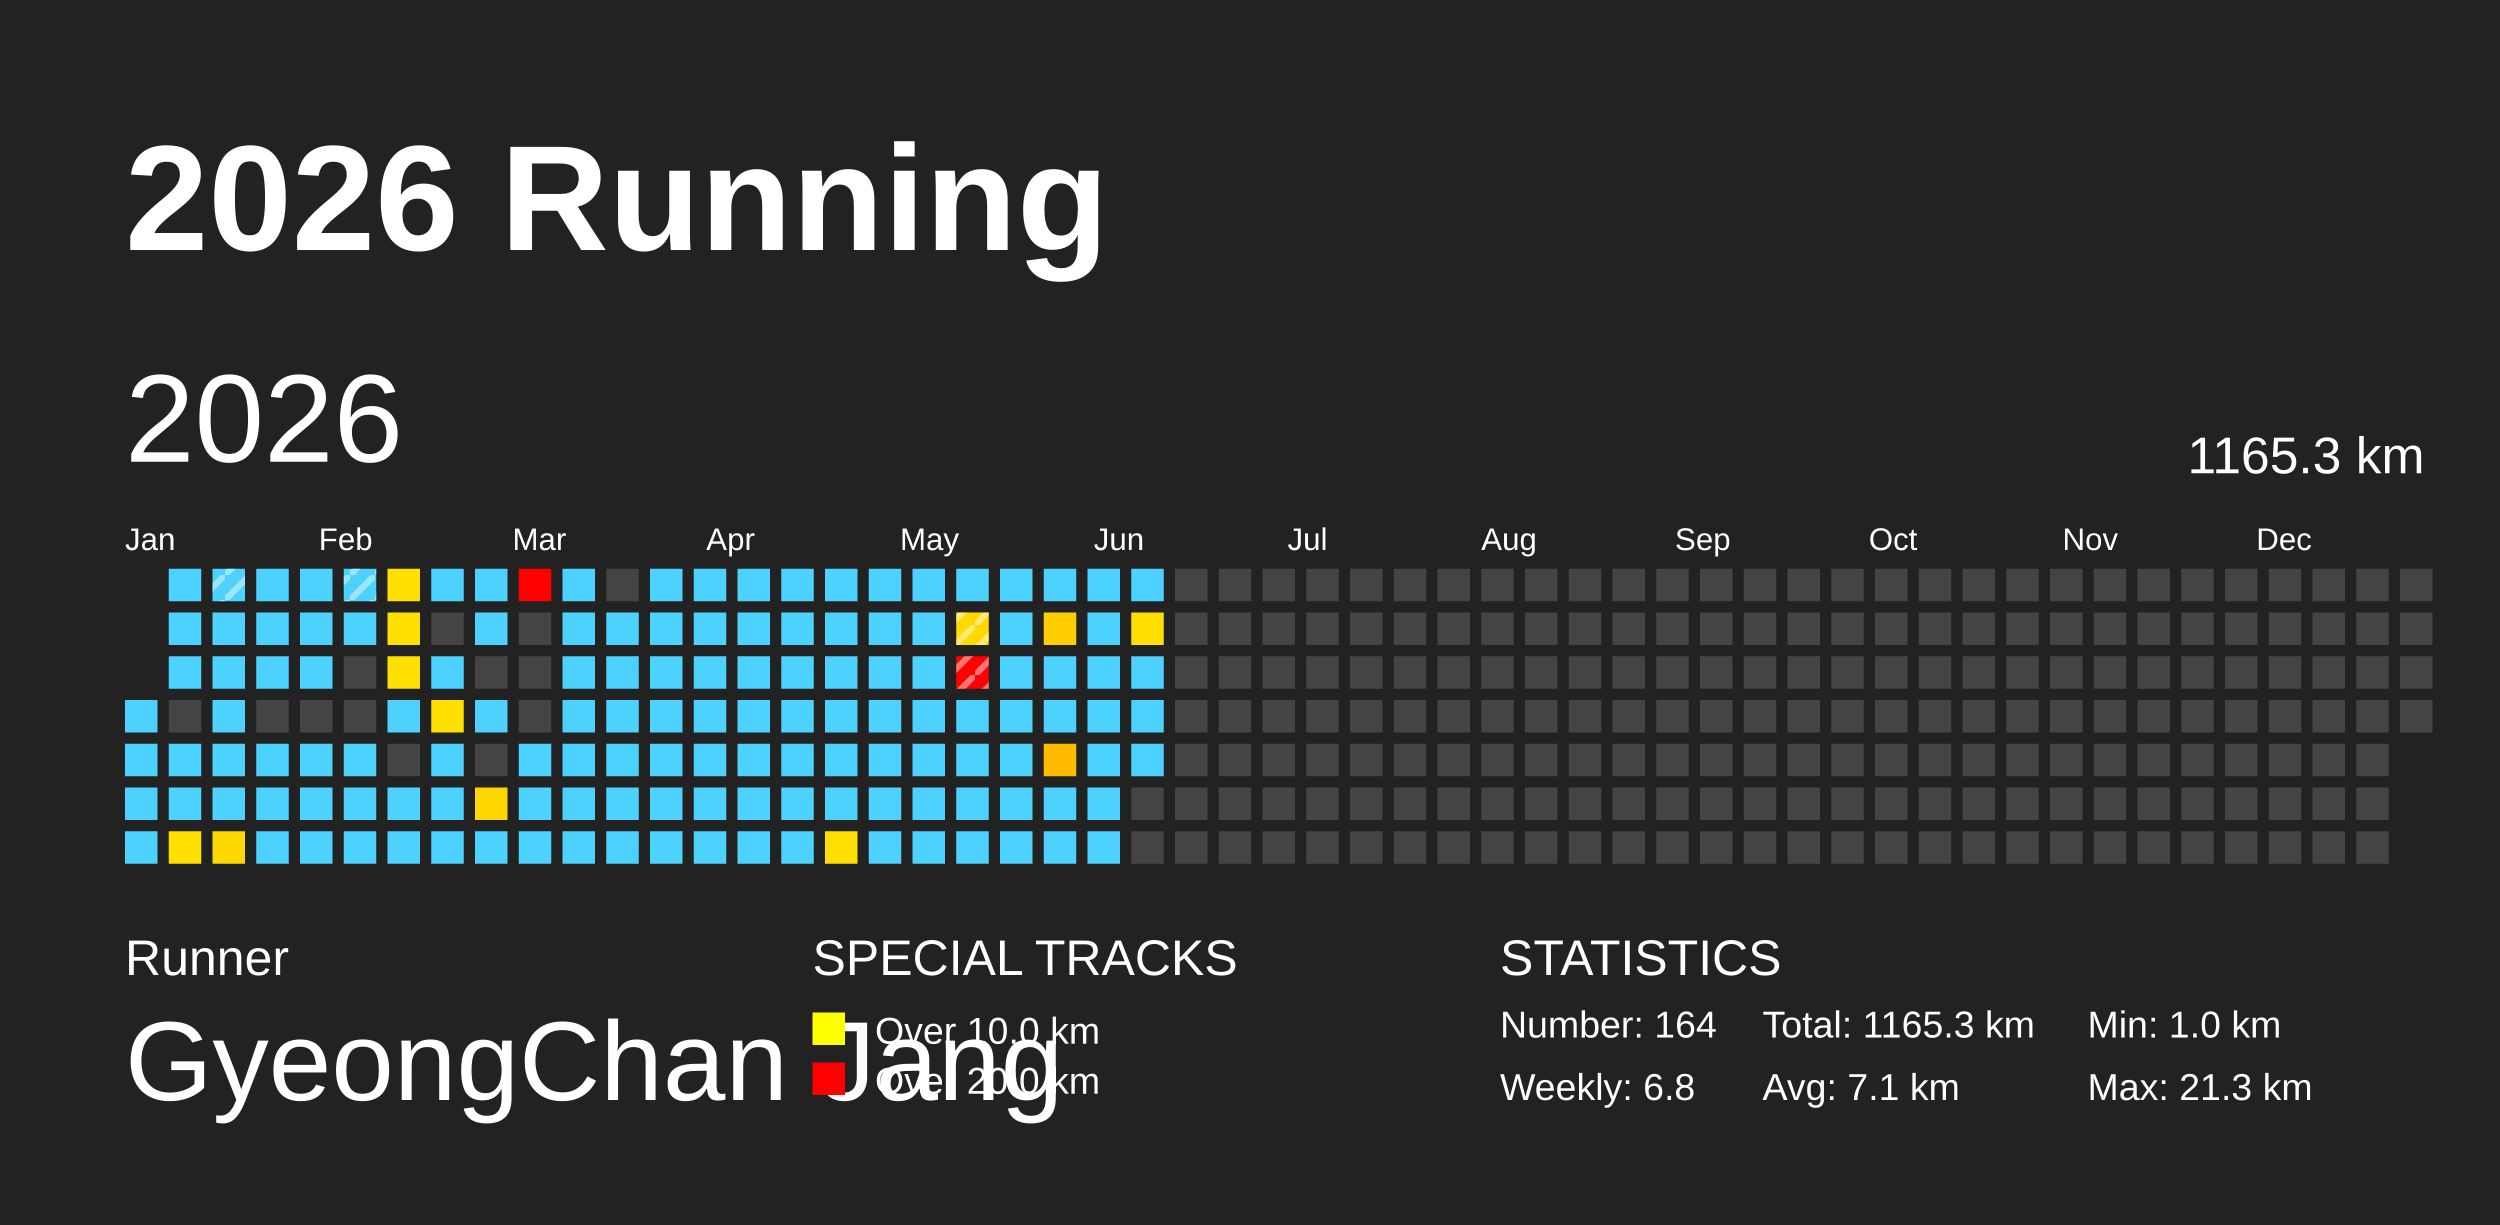
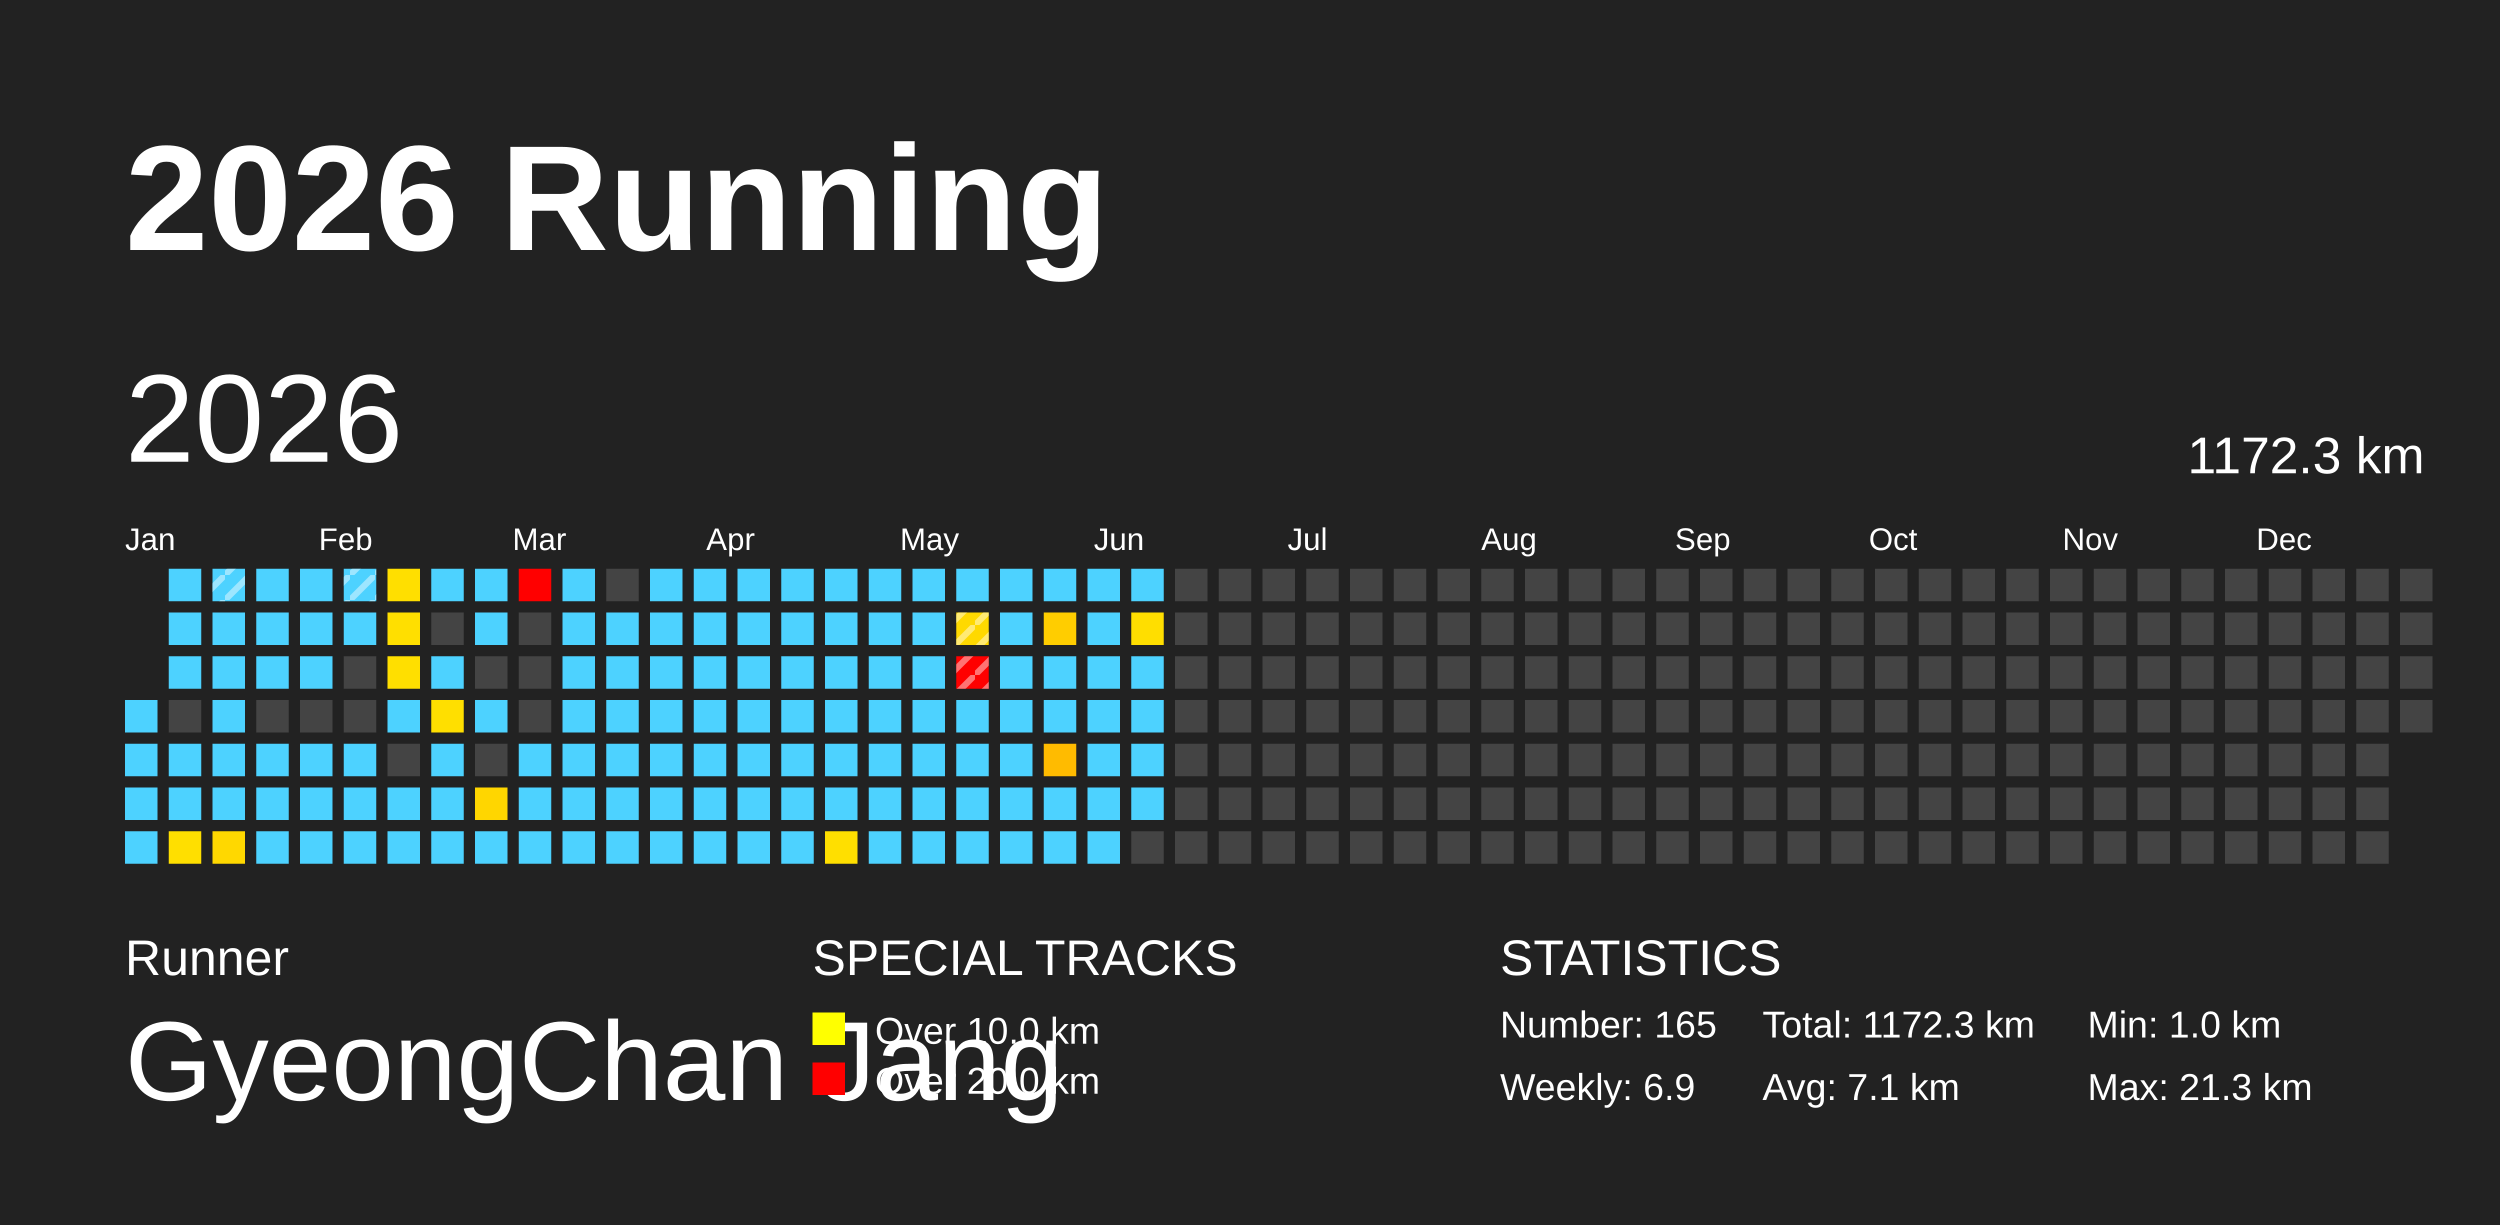
<svg xmlns="http://www.w3.org/2000/svg" baseProfile="full" height="98mm" version="1.1" viewBox="0,0,200,98" width="200mm">
  <defs>
    <pattern height="2" id="indoor-stripe" patternUnits="userSpaceOnUse" width="2">
      <line stroke="white" stroke-opacity="0.45" stroke-width="0.5" x1="0" x2="2" y1="2" y2="0" />
    </pattern>
  </defs>
  <rect fill="#222222" height="98" width="200" x="0" y="0" />
  <text fill="#FFFFFF" style="font-size:12px; font-family:Arial; font-weight:bold;" x="10" y="20">2026 Running</text>
  <text fill="#FFFFFF" style="font-size:4px; font-family:Arial" x="10" y="78">Runner</text>
  <text fill="#FFFFFF" style="font-size:9px; font-family:Arial" x="10" y="88">GyeongChan Jang</text>
  <text fill="#FFFFFF" style="font-size:4px; font-family:Arial" x="65" y="78">SPECIAL TRACKS</text>
  <rect fill="yellow" height="2.6" width="2.6" x="65" y="81" />
  <text fill="#FFFFFF" style="font-size:3px; font-family:Arial" x="70" y="83.5">Over 10.0 km</text>
  <rect fill="red" height="2.6" width="2.6" x="65" y="85" />
  <text fill="#FFFFFF" style="font-size:3px; font-family:Arial" x="70" y="87.5">Over 20.0 km</text>
  <text fill="#FFFFFF" style="font-size:4px; font-family:Arial" x="120" y="78">STATISTICS</text>
-   <text fill="#FFFFFF" style="font-size:3px; font-family:Arial" x="120" y="83">Number: 164</text>
-   <text fill="#FFFFFF" style="font-size:3px; font-family:Arial" x="120" y="88">Weekly: 6.8</text>
-   <text fill="#FFFFFF" style="font-size:3px; font-family:Arial" x="141" y="83">Total: 1165.3 km</text>
+   <text fill="#FFFFFF" style="font-size:3px; font-family:Arial" x="120" y="83">Number: 165</text>
+   <text fill="#FFFFFF" style="font-size:3px; font-family:Arial" x="120" y="88">Weekly: 6.9</text>
+   <text fill="#FFFFFF" style="font-size:3px; font-family:Arial" x="141" y="83">Total: 1172.3 km</text>
  <text fill="#FFFFFF" style="font-size:3px; font-family:Arial" x="141" y="88">Avg: 7.1 km</text>
  <text fill="#FFFFFF" style="font-size:3px; font-family:Arial" x="167" y="83">Min: 1.0 km</text>
  <text fill="#FFFFFF" style="font-size:3px; font-family:Arial" x="167" y="88">Max: 21.3 km</text>
  <text dominant-baseline="hanging" fill="#FFFFFF" style="font-size:10.0px; font-family:Arial;" x="10" y="30">2026</text>
-   <text dominant-baseline="hanging" fill="#FFFFFF" style="font-size:4.125px; font-family:Arial;" x="175" y="35">1165.3 km</text>
+   <text dominant-baseline="hanging" fill="#FFFFFF" style="font-size:4.125px; font-family:Arial;" x="175" y="35">1172.3 km</text>
  <text fill="#FFFFFF" style="font-size:2.5px; font-family:Arial" x="10.0" y="44">Jan</text>
  <text fill="#FFFFFF" style="font-size:2.5px; font-family:Arial" x="25.5" y="44">Feb</text>
  <text fill="#FFFFFF" style="font-size:2.5px; font-family:Arial" x="41.0" y="44">Mar</text>
  <text fill="#FFFFFF" style="font-size:2.5px; font-family:Arial" x="56.5" y="44">Apr</text>
  <text fill="#FFFFFF" style="font-size:2.5px; font-family:Arial" x="72.0" y="44">May</text>
  <text fill="#FFFFFF" style="font-size:2.5px; font-family:Arial" x="87.5" y="44">Jun</text>
  <text fill="#FFFFFF" style="font-size:2.5px; font-family:Arial" x="103.0" y="44">Jul</text>
  <text fill="#FFFFFF" style="font-size:2.5px; font-family:Arial" x="118.5" y="44">Aug</text>
  <text fill="#FFFFFF" style="font-size:2.5px; font-family:Arial" x="134.0" y="44">Sep</text>
  <text fill="#FFFFFF" style="font-size:2.5px; font-family:Arial" x="149.5" y="44">Oct</text>
  <text fill="#FFFFFF" style="font-size:2.5px; font-family:Arial" x="165.0" y="44">Nov</text>
  <text fill="#FFFFFF" style="font-size:2.5px; font-family:Arial" x="180.5" y="44">Dec</text>
  <rect fill="#4dd2ff" height="2.6" width="2.6" x="10.0" y="56.0" />
  <rect fill="#4dd2ff" height="2.6" width="2.6" x="10.0" y="59.5" />
  <rect fill="#4dd2ff" height="2.6" width="2.6" x="10.0" y="63.0" />
  <rect fill="#4dd2ff" height="2.6" width="2.6" x="10.0" y="66.5" />
  <rect fill="#4dd2ff" height="2.6" width="2.6" x="13.5" y="45.5" />
  <rect fill="#4dd2ff" height="2.6" width="2.6" x="13.5" y="49.0" />
  <rect fill="#4dd2ff" height="2.6" width="2.6" x="13.5" y="52.5" />
  <rect fill="#444444" height="2.6" width="2.6" x="13.5" y="56.0" />
  <rect fill="#4dd2ff" height="2.6" width="2.6" x="13.5" y="59.5" />
  <rect fill="#4dd2ff" height="2.6" width="2.6" x="13.5" y="63.0" />
  <rect fill="#ffdf00" height="2.6" width="2.6" x="13.5" y="66.5" />
  <rect fill="#4dd2ff" height="2.6" width="2.6" x="17.0" y="45.5" />
  <rect fill="url(#indoor-stripe)" height="2.6" style="pointer-events: none;" width="2.6" x="17.0" y="45.5" />
  <rect fill="#4dd2ff" height="2.6" width="2.6" x="17.0" y="49.0" />
  <rect fill="#4dd2ff" height="2.6" width="2.6" x="17.0" y="52.5" />
  <rect fill="#4dd2ff" height="2.6" width="2.6" x="17.0" y="56.0" />
  <rect fill="#4dd2ff" height="2.6" width="2.6" x="17.0" y="59.5" />
  <rect fill="#4dd2ff" height="2.6" width="2.6" x="17.0" y="63.0" />
  <rect fill="#ffd800" height="2.6" width="2.6" x="17.0" y="66.5" />
  <rect fill="#4dd2ff" height="2.6" width="2.6" x="20.5" y="45.5" />
  <rect fill="#4dd2ff" height="2.6" width="2.6" x="20.5" y="49.0" />
  <rect fill="#4dd2ff" height="2.6" width="2.6" x="20.5" y="52.5" />
  <rect fill="#444444" height="2.6" width="2.6" x="20.5" y="56.0" />
  <rect fill="#4dd2ff" height="2.6" width="2.6" x="20.5" y="59.5" />
  <rect fill="#4dd2ff" height="2.6" width="2.6" x="20.5" y="63.0" />
  <rect fill="#4dd2ff" height="2.6" width="2.6" x="20.5" y="66.5" />
  <rect fill="#4dd2ff" height="2.6" width="2.6" x="24.0" y="45.5" />
  <rect fill="#4dd2ff" height="2.6" width="2.6" x="24.0" y="49.0" />
  <rect fill="#4dd2ff" height="2.6" width="2.6" x="24.0" y="52.5" />
  <rect fill="#444444" height="2.6" width="2.6" x="24.0" y="56.0" />
  <rect fill="#4dd2ff" height="2.6" width="2.6" x="24.0" y="59.5" />
  <rect fill="#4dd2ff" height="2.6" width="2.6" x="24.0" y="63.0" />
  <rect fill="#4dd2ff" height="2.6" width="2.6" x="24.0" y="66.5" />
  <rect fill="#4dd2ff" height="2.6" width="2.6" x="27.5" y="45.5" />
  <rect fill="url(#indoor-stripe)" height="2.6" style="pointer-events: none;" width="2.6" x="27.5" y="45.5" />
  <rect fill="#4dd2ff" height="2.6" width="2.6" x="27.5" y="49.0" />
  <rect fill="#444444" height="2.6" width="2.6" x="27.5" y="52.5" />
  <rect fill="#444444" height="2.6" width="2.6" x="27.5" y="56.0" />
  <rect fill="#4dd2ff" height="2.6" width="2.6" x="27.5" y="59.5" />
  <rect fill="#4dd2ff" height="2.6" width="2.6" x="27.5" y="63.0" />
  <rect fill="#4dd2ff" height="2.6" width="2.6" x="27.5" y="66.5" />
  <rect fill="#ffdf00" height="2.6" width="2.6" x="31.0" y="45.5" />
  <rect fill="#ffdf00" height="2.6" width="2.6" x="31.0" y="49.0" />
  <rect fill="#ffdf00" height="2.6" width="2.6" x="31.0" y="52.5" />
  <rect fill="#4dd2ff" height="2.6" width="2.6" x="31.0" y="56.0" />
  <rect fill="#444444" height="2.6" width="2.6" x="31.0" y="59.5" />
  <rect fill="#4dd2ff" height="2.6" width="2.6" x="31.0" y="63.0" />
  <rect fill="#4dd2ff" height="2.6" width="2.6" x="31.0" y="66.5" />
  <rect fill="#4dd2ff" height="2.6" width="2.6" x="34.5" y="45.5" />
  <rect fill="#444444" height="2.6" width="2.6" x="34.5" y="49.0" />
  <rect fill="#4dd2ff" height="2.6" width="2.6" x="34.5" y="52.5" />
  <rect fill="#ffdf00" height="2.6" width="2.6" x="34.5" y="56.0" />
  <rect fill="#4dd2ff" height="2.6" width="2.6" x="34.5" y="59.5" />
  <rect fill="#4dd2ff" height="2.6" width="2.6" x="34.5" y="63.0" />
  <rect fill="#4dd2ff" height="2.6" width="2.6" x="34.5" y="66.5" />
  <rect fill="#4dd2ff" height="2.6" width="2.6" x="38.0" y="45.5" />
  <rect fill="#4dd2ff" height="2.6" width="2.6" x="38.0" y="49.0" />
  <rect fill="#444444" height="2.6" width="2.6" x="38.0" y="52.5" />
  <rect fill="#4dd2ff" height="2.6" width="2.6" x="38.0" y="56.0" />
  <rect fill="#444444" height="2.6" width="2.6" x="38.0" y="59.5" />
  <rect fill="#ffd600" height="2.6" width="2.6" x="38.0" y="63.0" />
  <rect fill="#4dd2ff" height="2.6" width="2.6" x="38.0" y="66.5" />
  <rect fill="red" height="2.6" width="2.6" x="41.5" y="45.5" />
  <rect fill="#444444" height="2.6" width="2.6" x="41.5" y="49.0" />
  <rect fill="#444444" height="2.6" width="2.6" x="41.5" y="52.5" />
  <rect fill="#444444" height="2.6" width="2.6" x="41.5" y="56.0" />
  <rect fill="#4dd2ff" height="2.6" width="2.6" x="41.5" y="59.5" />
  <rect fill="#4dd2ff" height="2.6" width="2.6" x="41.5" y="63.0" />
  <rect fill="#4dd2ff" height="2.6" width="2.6" x="41.5" y="66.5" />
  <rect fill="#4dd2ff" height="2.6" width="2.6" x="45.0" y="45.5" />
  <rect fill="#4dd2ff" height="2.6" width="2.6" x="45.0" y="49.0" />
  <rect fill="#4dd2ff" height="2.6" width="2.6" x="45.0" y="52.5" />
  <rect fill="#4dd2ff" height="2.6" width="2.6" x="45.0" y="56.0" />
  <rect fill="#4dd2ff" height="2.6" width="2.6" x="45.0" y="59.5" />
  <rect fill="#4dd2ff" height="2.6" width="2.6" x="45.0" y="63.0" />
  <rect fill="#4dd2ff" height="2.6" width="2.6" x="45.0" y="66.5" />
  <rect fill="#444444" height="2.6" width="2.6" x="48.5" y="45.5" />
  <rect fill="#4dd2ff" height="2.6" width="2.6" x="48.5" y="49.0" />
  <rect fill="#4dd2ff" height="2.6" width="2.6" x="48.5" y="52.5" />
  <rect fill="#4dd2ff" height="2.6" width="2.6" x="48.5" y="56.0" />
  <rect fill="#4dd2ff" height="2.6" width="2.6" x="48.5" y="59.5" />
  <rect fill="#4dd2ff" height="2.6" width="2.6" x="48.5" y="63.0" />
  <rect fill="#4dd2ff" height="2.6" width="2.6" x="48.5" y="66.5" />
  <rect fill="#4dd2ff" height="2.6" width="2.6" x="52.0" y="45.5" />
  <rect fill="#4dd2ff" height="2.6" width="2.6" x="52.0" y="49.0" />
  <rect fill="#4dd2ff" height="2.6" width="2.6" x="52.0" y="52.5" />
  <rect fill="#4dd2ff" height="2.6" width="2.6" x="52.0" y="56.0" />
  <rect fill="#4dd2ff" height="2.6" width="2.6" x="52.0" y="59.5" />
  <rect fill="#4dd2ff" height="2.6" width="2.6" x="52.0" y="63.0" />
  <rect fill="#4dd2ff" height="2.6" width="2.6" x="52.0" y="66.5" />
  <rect fill="#4dd2ff" height="2.6" width="2.6" x="55.5" y="45.5" />
  <rect fill="#4dd2ff" height="2.6" width="2.6" x="55.5" y="49.0" />
  <rect fill="#4dd2ff" height="2.6" width="2.6" x="55.5" y="52.5" />
  <rect fill="#4dd2ff" height="2.6" width="2.6" x="55.5" y="56.0" />
  <rect fill="#4dd2ff" height="2.6" width="2.6" x="55.5" y="59.5" />
  <rect fill="#4dd2ff" height="2.6" width="2.6" x="55.5" y="63.0" />
  <rect fill="#4dd2ff" height="2.6" width="2.6" x="55.5" y="66.5" />
  <rect fill="#4dd2ff" height="2.6" width="2.6" x="59.0" y="45.5" />
  <rect fill="#4dd2ff" height="2.6" width="2.6" x="59.0" y="49.0" />
  <rect fill="#4dd2ff" height="2.6" width="2.6" x="59.0" y="52.5" />
  <rect fill="#4dd2ff" height="2.6" width="2.6" x="59.0" y="56.0" />
  <rect fill="#4dd2ff" height="2.6" width="2.6" x="59.0" y="59.5" />
  <rect fill="#4dd2ff" height="2.6" width="2.6" x="59.0" y="63.0" />
  <rect fill="#4dd2ff" height="2.6" width="2.6" x="59.0" y="66.5" />
  <rect fill="#4dd2ff" height="2.6" width="2.6" x="62.5" y="45.5" />
  <rect fill="#4dd2ff" height="2.6" width="2.6" x="62.5" y="49.0" />
  <rect fill="#4dd2ff" height="2.6" width="2.6" x="62.5" y="52.5" />
  <rect fill="#4dd2ff" height="2.6" width="2.6" x="62.5" y="56.0" />
  <rect fill="#4dd2ff" height="2.6" width="2.6" x="62.5" y="59.5" />
  <rect fill="#4dd2ff" height="2.6" width="2.6" x="62.5" y="63.0" />
  <rect fill="#4dd2ff" height="2.6" width="2.6" x="62.5" y="66.5" />
  <rect fill="#4dd2ff" height="2.6" width="2.6" x="66.0" y="45.5" />
  <rect fill="#4dd2ff" height="2.6" width="2.6" x="66.0" y="49.0" />
  <rect fill="#4dd2ff" height="2.6" width="2.6" x="66.0" y="52.5" />
  <rect fill="#4dd2ff" height="2.6" width="2.6" x="66.0" y="56.0" />
  <rect fill="#4dd2ff" height="2.6" width="2.6" x="66.0" y="59.5" />
  <rect fill="#4dd2ff" height="2.6" width="2.6" x="66.0" y="63.0" />
  <rect fill="#ffdf00" height="2.6" width="2.6" x="66.0" y="66.5" />
  <rect fill="#4dd2ff" height="2.6" width="2.6" x="69.5" y="45.5" />
  <rect fill="#4dd2ff" height="2.6" width="2.6" x="69.5" y="49.0" />
  <rect fill="#4dd2ff" height="2.6" width="2.6" x="69.5" y="52.5" />
  <rect fill="#4dd2ff" height="2.6" width="2.6" x="69.5" y="56.0" />
  <rect fill="#4dd2ff" height="2.6" width="2.6" x="69.5" y="59.5" />
  <rect fill="#4dd2ff" height="2.6" width="2.6" x="69.5" y="63.0" />
  <rect fill="#4dd2ff" height="2.6" width="2.6" x="69.5" y="66.5" />
  <rect fill="#4dd2ff" height="2.6" width="2.6" x="73.0" y="45.5" />
  <rect fill="#4dd2ff" height="2.6" width="2.6" x="73.0" y="49.0" />
  <rect fill="#4dd2ff" height="2.6" width="2.6" x="73.0" y="52.5" />
  <rect fill="#4dd2ff" height="2.6" width="2.6" x="73.0" y="56.0" />
  <rect fill="#4dd2ff" height="2.6" width="2.6" x="73.0" y="59.5" />
  <rect fill="#4dd2ff" height="2.6" width="2.6" x="73.0" y="63.0" />
  <rect fill="#4dd2ff" height="2.6" width="2.6" x="73.0" y="66.5" />
  <rect fill="#4dd2ff" height="2.6" width="2.6" x="76.5" y="45.5" />
  <rect fill="#ffd900" height="2.6" width="2.6" x="76.5" y="49.0" />
  <rect fill="url(#indoor-stripe)" height="2.6" style="pointer-events: none;" width="2.6" x="76.5" y="49.0" />
  <rect fill="red" height="2.6" width="2.6" x="76.5" y="52.5" />
  <rect fill="url(#indoor-stripe)" height="2.6" style="pointer-events: none;" width="2.6" x="76.5" y="52.5" />
  <rect fill="#4dd2ff" height="2.6" width="2.6" x="76.5" y="56.0" />
  <rect fill="#4dd2ff" height="2.6" width="2.6" x="76.5" y="59.5" />
  <rect fill="#4dd2ff" height="2.6" width="2.6" x="76.5" y="63.0" />
  <rect fill="#4dd2ff" height="2.6" width="2.6" x="76.5" y="66.5" />
  <rect fill="#4dd2ff" height="2.6" width="2.6" x="80.0" y="45.5" />
  <rect fill="#4dd2ff" height="2.6" width="2.6" x="80.0" y="49.0" />
  <rect fill="#4dd2ff" height="2.6" width="2.6" x="80.0" y="52.5" />
  <rect fill="#4dd2ff" height="2.6" width="2.6" x="80.0" y="56.0" />
  <rect fill="#4dd2ff" height="2.6" width="2.6" x="80.0" y="59.5" />
  <rect fill="#4dd2ff" height="2.6" width="2.6" x="80.0" y="63.0" />
  <rect fill="#4dd2ff" height="2.6" width="2.6" x="80.0" y="66.5" />
  <rect fill="#4dd2ff" height="2.6" width="2.6" x="83.5" y="45.5" />
  <rect fill="#ffcd00" height="2.6" width="2.6" x="83.5" y="49.0" />
  <rect fill="#4dd2ff" height="2.6" width="2.6" x="83.5" y="52.5" />
  <rect fill="#4dd2ff" height="2.6" width="2.6" x="83.5" y="56.0" />
  <rect fill="#ffbb00" height="2.6" width="2.6" x="83.5" y="59.5" />
  <rect fill="#4dd2ff" height="2.6" width="2.6" x="83.5" y="63.0" />
  <rect fill="#4dd2ff" height="2.6" width="2.6" x="83.5" y="66.5" />
  <rect fill="#4dd2ff" height="2.6" width="2.6" x="87.0" y="45.5" />
  <rect fill="#4dd2ff" height="2.6" width="2.6" x="87.0" y="49.0" />
  <rect fill="#4dd2ff" height="2.6" width="2.6" x="87.0" y="52.5" />
  <rect fill="#4dd2ff" height="2.6" width="2.6" x="87.0" y="56.0" />
  <rect fill="#4dd2ff" height="2.6" width="2.6" x="87.0" y="59.5" />
  <rect fill="#4dd2ff" height="2.6" width="2.6" x="87.0" y="63.0" />
  <rect fill="#4dd2ff" height="2.6" width="2.6" x="87.0" y="66.5" />
  <rect fill="#4dd2ff" height="2.6" width="2.6" x="90.5" y="45.5" />
  <rect fill="#ffde00" height="2.6" width="2.6" x="90.5" y="49.0" />
  <rect fill="#4dd2ff" height="2.6" width="2.6" x="90.5" y="52.5" />
  <rect fill="#4dd2ff" height="2.6" width="2.6" x="90.5" y="56.0" />
  <rect fill="#4dd2ff" height="2.6" width="2.6" x="90.5" y="59.5" />
-   <rect fill="#444444" height="2.6" width="2.6" x="90.5" y="63.0" />
+   <rect fill="#4dd2ff" height="2.6" width="2.6" x="90.5" y="63.0" />
  <rect fill="#444444" height="2.6" width="2.6" x="90.5" y="66.5" />
  <rect fill="#444444" height="2.6" width="2.6" x="94.0" y="45.5" />
  <rect fill="#444444" height="2.6" width="2.6" x="94.0" y="49.0" />
  <rect fill="#444444" height="2.6" width="2.6" x="94.0" y="52.5" />
  <rect fill="#444444" height="2.6" width="2.6" x="94.0" y="56.0" />
  <rect fill="#444444" height="2.6" width="2.6" x="94.0" y="59.5" />
  <rect fill="#444444" height="2.6" width="2.6" x="94.0" y="63.0" />
  <rect fill="#444444" height="2.6" width="2.6" x="94.0" y="66.5" />
  <rect fill="#444444" height="2.6" width="2.6" x="97.5" y="45.5" />
  <rect fill="#444444" height="2.6" width="2.6" x="97.5" y="49.0" />
  <rect fill="#444444" height="2.6" width="2.6" x="97.5" y="52.5" />
  <rect fill="#444444" height="2.6" width="2.6" x="97.5" y="56.0" />
  <rect fill="#444444" height="2.6" width="2.6" x="97.5" y="59.5" />
  <rect fill="#444444" height="2.6" width="2.6" x="97.5" y="63.0" />
  <rect fill="#444444" height="2.6" width="2.6" x="97.5" y="66.5" />
  <rect fill="#444444" height="2.6" width="2.6" x="101.0" y="45.5" />
  <rect fill="#444444" height="2.6" width="2.6" x="101.0" y="49.0" />
  <rect fill="#444444" height="2.6" width="2.6" x="101.0" y="52.5" />
  <rect fill="#444444" height="2.6" width="2.6" x="101.0" y="56.0" />
  <rect fill="#444444" height="2.6" width="2.6" x="101.0" y="59.5" />
  <rect fill="#444444" height="2.6" width="2.6" x="101.0" y="63.0" />
  <rect fill="#444444" height="2.6" width="2.6" x="101.0" y="66.5" />
  <rect fill="#444444" height="2.6" width="2.6" x="104.5" y="45.5" />
  <rect fill="#444444" height="2.6" width="2.6" x="104.5" y="49.0" />
  <rect fill="#444444" height="2.6" width="2.6" x="104.5" y="52.5" />
  <rect fill="#444444" height="2.6" width="2.6" x="104.5" y="56.0" />
  <rect fill="#444444" height="2.6" width="2.6" x="104.5" y="59.5" />
  <rect fill="#444444" height="2.6" width="2.6" x="104.5" y="63.0" />
  <rect fill="#444444" height="2.6" width="2.6" x="104.5" y="66.5" />
  <rect fill="#444444" height="2.6" width="2.6" x="108.0" y="45.5" />
  <rect fill="#444444" height="2.6" width="2.6" x="108.0" y="49.0" />
  <rect fill="#444444" height="2.6" width="2.6" x="108.0" y="52.5" />
  <rect fill="#444444" height="2.6" width="2.6" x="108.0" y="56.0" />
  <rect fill="#444444" height="2.6" width="2.6" x="108.0" y="59.5" />
  <rect fill="#444444" height="2.6" width="2.6" x="108.0" y="63.0" />
  <rect fill="#444444" height="2.6" width="2.6" x="108.0" y="66.5" />
  <rect fill="#444444" height="2.6" width="2.6" x="111.5" y="45.5" />
  <rect fill="#444444" height="2.6" width="2.6" x="111.5" y="49.0" />
  <rect fill="#444444" height="2.6" width="2.6" x="111.5" y="52.5" />
  <rect fill="#444444" height="2.6" width="2.6" x="111.5" y="56.0" />
  <rect fill="#444444" height="2.6" width="2.6" x="111.5" y="59.5" />
  <rect fill="#444444" height="2.6" width="2.6" x="111.5" y="63.0" />
  <rect fill="#444444" height="2.6" width="2.6" x="111.5" y="66.5" />
  <rect fill="#444444" height="2.6" width="2.6" x="115.0" y="45.5" />
  <rect fill="#444444" height="2.6" width="2.6" x="115.0" y="49.0" />
  <rect fill="#444444" height="2.6" width="2.6" x="115.0" y="52.5" />
  <rect fill="#444444" height="2.6" width="2.6" x="115.0" y="56.0" />
  <rect fill="#444444" height="2.6" width="2.6" x="115.0" y="59.5" />
  <rect fill="#444444" height="2.6" width="2.6" x="115.0" y="63.0" />
  <rect fill="#444444" height="2.6" width="2.6" x="115.0" y="66.5" />
  <rect fill="#444444" height="2.6" width="2.6" x="118.5" y="45.5" />
  <rect fill="#444444" height="2.6" width="2.6" x="118.5" y="49.0" />
  <rect fill="#444444" height="2.6" width="2.6" x="118.5" y="52.5" />
  <rect fill="#444444" height="2.6" width="2.6" x="118.5" y="56.0" />
  <rect fill="#444444" height="2.6" width="2.6" x="118.5" y="59.5" />
  <rect fill="#444444" height="2.6" width="2.6" x="118.5" y="63.0" />
  <rect fill="#444444" height="2.6" width="2.6" x="118.5" y="66.5" />
  <rect fill="#444444" height="2.6" width="2.6" x="122.0" y="45.5" />
  <rect fill="#444444" height="2.6" width="2.6" x="122.0" y="49.0" />
  <rect fill="#444444" height="2.6" width="2.6" x="122.0" y="52.5" />
  <rect fill="#444444" height="2.6" width="2.6" x="122.0" y="56.0" />
  <rect fill="#444444" height="2.6" width="2.6" x="122.0" y="59.5" />
  <rect fill="#444444" height="2.6" width="2.6" x="122.0" y="63.0" />
  <rect fill="#444444" height="2.6" width="2.6" x="122.0" y="66.5" />
  <rect fill="#444444" height="2.6" width="2.6" x="125.5" y="45.5" />
  <rect fill="#444444" height="2.6" width="2.6" x="125.5" y="49.0" />
  <rect fill="#444444" height="2.6" width="2.6" x="125.5" y="52.5" />
  <rect fill="#444444" height="2.6" width="2.6" x="125.5" y="56.0" />
  <rect fill="#444444" height="2.6" width="2.6" x="125.5" y="59.5" />
  <rect fill="#444444" height="2.6" width="2.6" x="125.5" y="63.0" />
  <rect fill="#444444" height="2.6" width="2.6" x="125.5" y="66.5" />
  <rect fill="#444444" height="2.6" width="2.6" x="129.0" y="45.5" />
  <rect fill="#444444" height="2.6" width="2.6" x="129.0" y="49.0" />
  <rect fill="#444444" height="2.6" width="2.6" x="129.0" y="52.5" />
  <rect fill="#444444" height="2.6" width="2.6" x="129.0" y="56.0" />
  <rect fill="#444444" height="2.6" width="2.6" x="129.0" y="59.5" />
  <rect fill="#444444" height="2.6" width="2.6" x="129.0" y="63.0" />
  <rect fill="#444444" height="2.6" width="2.6" x="129.0" y="66.5" />
  <rect fill="#444444" height="2.6" width="2.6" x="132.5" y="45.5" />
  <rect fill="#444444" height="2.6" width="2.6" x="132.5" y="49.0" />
  <rect fill="#444444" height="2.6" width="2.6" x="132.5" y="52.5" />
  <rect fill="#444444" height="2.6" width="2.6" x="132.5" y="56.0" />
  <rect fill="#444444" height="2.6" width="2.6" x="132.5" y="59.5" />
  <rect fill="#444444" height="2.6" width="2.6" x="132.5" y="63.0" />
  <rect fill="#444444" height="2.6" width="2.6" x="132.5" y="66.5" />
  <rect fill="#444444" height="2.6" width="2.6" x="136.0" y="45.5" />
  <rect fill="#444444" height="2.6" width="2.6" x="136.0" y="49.0" />
  <rect fill="#444444" height="2.6" width="2.6" x="136.0" y="52.5" />
  <rect fill="#444444" height="2.6" width="2.6" x="136.0" y="56.0" />
  <rect fill="#444444" height="2.6" width="2.6" x="136.0" y="59.5" />
  <rect fill="#444444" height="2.6" width="2.6" x="136.0" y="63.0" />
  <rect fill="#444444" height="2.6" width="2.6" x="136.0" y="66.5" />
  <rect fill="#444444" height="2.6" width="2.6" x="139.5" y="45.5" />
  <rect fill="#444444" height="2.6" width="2.6" x="139.5" y="49.0" />
  <rect fill="#444444" height="2.6" width="2.6" x="139.5" y="52.5" />
  <rect fill="#444444" height="2.6" width="2.6" x="139.5" y="56.0" />
  <rect fill="#444444" height="2.6" width="2.6" x="139.5" y="59.5" />
  <rect fill="#444444" height="2.6" width="2.6" x="139.5" y="63.0" />
  <rect fill="#444444" height="2.6" width="2.6" x="139.5" y="66.5" />
  <rect fill="#444444" height="2.6" width="2.6" x="143.0" y="45.5" />
  <rect fill="#444444" height="2.6" width="2.6" x="143.0" y="49.0" />
  <rect fill="#444444" height="2.6" width="2.6" x="143.0" y="52.5" />
  <rect fill="#444444" height="2.6" width="2.6" x="143.0" y="56.0" />
  <rect fill="#444444" height="2.6" width="2.6" x="143.0" y="59.5" />
  <rect fill="#444444" height="2.6" width="2.6" x="143.0" y="63.0" />
  <rect fill="#444444" height="2.6" width="2.6" x="143.0" y="66.5" />
  <rect fill="#444444" height="2.6" width="2.6" x="146.5" y="45.5" />
  <rect fill="#444444" height="2.6" width="2.6" x="146.5" y="49.0" />
  <rect fill="#444444" height="2.6" width="2.6" x="146.5" y="52.5" />
  <rect fill="#444444" height="2.6" width="2.6" x="146.5" y="56.0" />
  <rect fill="#444444" height="2.6" width="2.6" x="146.5" y="59.5" />
  <rect fill="#444444" height="2.6" width="2.6" x="146.5" y="63.0" />
  <rect fill="#444444" height="2.6" width="2.6" x="146.5" y="66.5" />
  <rect fill="#444444" height="2.6" width="2.6" x="150.0" y="45.5" />
  <rect fill="#444444" height="2.6" width="2.6" x="150.0" y="49.0" />
  <rect fill="#444444" height="2.6" width="2.6" x="150.0" y="52.5" />
  <rect fill="#444444" height="2.6" width="2.6" x="150.0" y="56.0" />
  <rect fill="#444444" height="2.6" width="2.6" x="150.0" y="59.5" />
  <rect fill="#444444" height="2.6" width="2.6" x="150.0" y="63.0" />
  <rect fill="#444444" height="2.6" width="2.6" x="150.0" y="66.5" />
  <rect fill="#444444" height="2.6" width="2.6" x="153.5" y="45.5" />
  <rect fill="#444444" height="2.6" width="2.6" x="153.5" y="49.0" />
  <rect fill="#444444" height="2.6" width="2.6" x="153.5" y="52.5" />
  <rect fill="#444444" height="2.6" width="2.6" x="153.5" y="56.0" />
  <rect fill="#444444" height="2.6" width="2.6" x="153.5" y="59.5" />
  <rect fill="#444444" height="2.6" width="2.6" x="153.5" y="63.0" />
  <rect fill="#444444" height="2.6" width="2.6" x="153.5" y="66.5" />
  <rect fill="#444444" height="2.6" width="2.6" x="157.0" y="45.5" />
  <rect fill="#444444" height="2.6" width="2.6" x="157.0" y="49.0" />
  <rect fill="#444444" height="2.6" width="2.6" x="157.0" y="52.5" />
  <rect fill="#444444" height="2.6" width="2.6" x="157.0" y="56.0" />
  <rect fill="#444444" height="2.6" width="2.6" x="157.0" y="59.5" />
  <rect fill="#444444" height="2.6" width="2.6" x="157.0" y="63.0" />
  <rect fill="#444444" height="2.6" width="2.6" x="157.0" y="66.5" />
  <rect fill="#444444" height="2.6" width="2.6" x="160.5" y="45.5" />
  <rect fill="#444444" height="2.6" width="2.6" x="160.5" y="49.0" />
  <rect fill="#444444" height="2.6" width="2.6" x="160.5" y="52.5" />
  <rect fill="#444444" height="2.6" width="2.6" x="160.5" y="56.0" />
  <rect fill="#444444" height="2.6" width="2.6" x="160.5" y="59.5" />
  <rect fill="#444444" height="2.6" width="2.6" x="160.5" y="63.0" />
  <rect fill="#444444" height="2.6" width="2.6" x="160.5" y="66.5" />
  <rect fill="#444444" height="2.6" width="2.6" x="164.0" y="45.5" />
  <rect fill="#444444" height="2.6" width="2.6" x="164.0" y="49.0" />
  <rect fill="#444444" height="2.6" width="2.6" x="164.0" y="52.5" />
  <rect fill="#444444" height="2.6" width="2.6" x="164.0" y="56.0" />
  <rect fill="#444444" height="2.6" width="2.6" x="164.0" y="59.5" />
  <rect fill="#444444" height="2.6" width="2.6" x="164.0" y="63.0" />
  <rect fill="#444444" height="2.6" width="2.6" x="164.0" y="66.5" />
  <rect fill="#444444" height="2.6" width="2.6" x="167.5" y="45.5" />
  <rect fill="#444444" height="2.6" width="2.6" x="167.5" y="49.0" />
  <rect fill="#444444" height="2.6" width="2.6" x="167.5" y="52.5" />
  <rect fill="#444444" height="2.6" width="2.6" x="167.5" y="56.0" />
  <rect fill="#444444" height="2.6" width="2.6" x="167.5" y="59.5" />
  <rect fill="#444444" height="2.6" width="2.6" x="167.5" y="63.0" />
  <rect fill="#444444" height="2.6" width="2.6" x="167.5" y="66.5" />
  <rect fill="#444444" height="2.6" width="2.6" x="171.0" y="45.5" />
  <rect fill="#444444" height="2.6" width="2.6" x="171.0" y="49.0" />
  <rect fill="#444444" height="2.6" width="2.6" x="171.0" y="52.5" />
  <rect fill="#444444" height="2.6" width="2.6" x="171.0" y="56.0" />
  <rect fill="#444444" height="2.6" width="2.6" x="171.0" y="59.5" />
  <rect fill="#444444" height="2.6" width="2.6" x="171.0" y="63.0" />
  <rect fill="#444444" height="2.6" width="2.6" x="171.0" y="66.5" />
  <rect fill="#444444" height="2.6" width="2.6" x="174.5" y="45.5" />
  <rect fill="#444444" height="2.6" width="2.6" x="174.5" y="49.0" />
  <rect fill="#444444" height="2.6" width="2.6" x="174.5" y="52.5" />
  <rect fill="#444444" height="2.6" width="2.6" x="174.5" y="56.0" />
  <rect fill="#444444" height="2.6" width="2.6" x="174.5" y="59.5" />
  <rect fill="#444444" height="2.6" width="2.6" x="174.5" y="63.0" />
  <rect fill="#444444" height="2.6" width="2.6" x="174.5" y="66.5" />
  <rect fill="#444444" height="2.6" width="2.6" x="178.0" y="45.5" />
  <rect fill="#444444" height="2.6" width="2.6" x="178.0" y="49.0" />
  <rect fill="#444444" height="2.6" width="2.6" x="178.0" y="52.5" />
  <rect fill="#444444" height="2.6" width="2.6" x="178.0" y="56.0" />
  <rect fill="#444444" height="2.6" width="2.6" x="178.0" y="59.5" />
  <rect fill="#444444" height="2.6" width="2.6" x="178.0" y="63.0" />
  <rect fill="#444444" height="2.6" width="2.6" x="178.0" y="66.5" />
  <rect fill="#444444" height="2.6" width="2.6" x="181.5" y="45.5" />
  <rect fill="#444444" height="2.6" width="2.6" x="181.5" y="49.0" />
  <rect fill="#444444" height="2.6" width="2.6" x="181.5" y="52.5" />
  <rect fill="#444444" height="2.6" width="2.6" x="181.5" y="56.0" />
  <rect fill="#444444" height="2.6" width="2.6" x="181.5" y="59.5" />
  <rect fill="#444444" height="2.6" width="2.6" x="181.5" y="63.0" />
  <rect fill="#444444" height="2.6" width="2.6" x="181.5" y="66.5" />
  <rect fill="#444444" height="2.6" width="2.6" x="185.0" y="45.5" />
  <rect fill="#444444" height="2.6" width="2.6" x="185.0" y="49.0" />
  <rect fill="#444444" height="2.6" width="2.6" x="185.0" y="52.5" />
  <rect fill="#444444" height="2.6" width="2.6" x="185.0" y="56.0" />
  <rect fill="#444444" height="2.6" width="2.6" x="185.0" y="59.5" />
  <rect fill="#444444" height="2.6" width="2.6" x="185.0" y="63.0" />
  <rect fill="#444444" height="2.6" width="2.6" x="185.0" y="66.5" />
  <rect fill="#444444" height="2.6" width="2.6" x="188.5" y="45.5" />
  <rect fill="#444444" height="2.6" width="2.6" x="188.5" y="49.0" />
  <rect fill="#444444" height="2.6" width="2.6" x="188.5" y="52.5" />
  <rect fill="#444444" height="2.6" width="2.6" x="188.5" y="56.0" />
  <rect fill="#444444" height="2.6" width="2.6" x="188.5" y="59.5" />
  <rect fill="#444444" height="2.6" width="2.6" x="188.5" y="63.0" />
  <rect fill="#444444" height="2.6" width="2.6" x="188.5" y="66.5" />
  <rect fill="#444444" height="2.6" width="2.6" x="192.0" y="45.5" />
  <rect fill="#444444" height="2.6" width="2.6" x="192.0" y="49.0" />
  <rect fill="#444444" height="2.6" width="2.6" x="192.0" y="52.5" />
  <rect fill="#444444" height="2.6" width="2.6" x="192.0" y="56.0" />
</svg>
